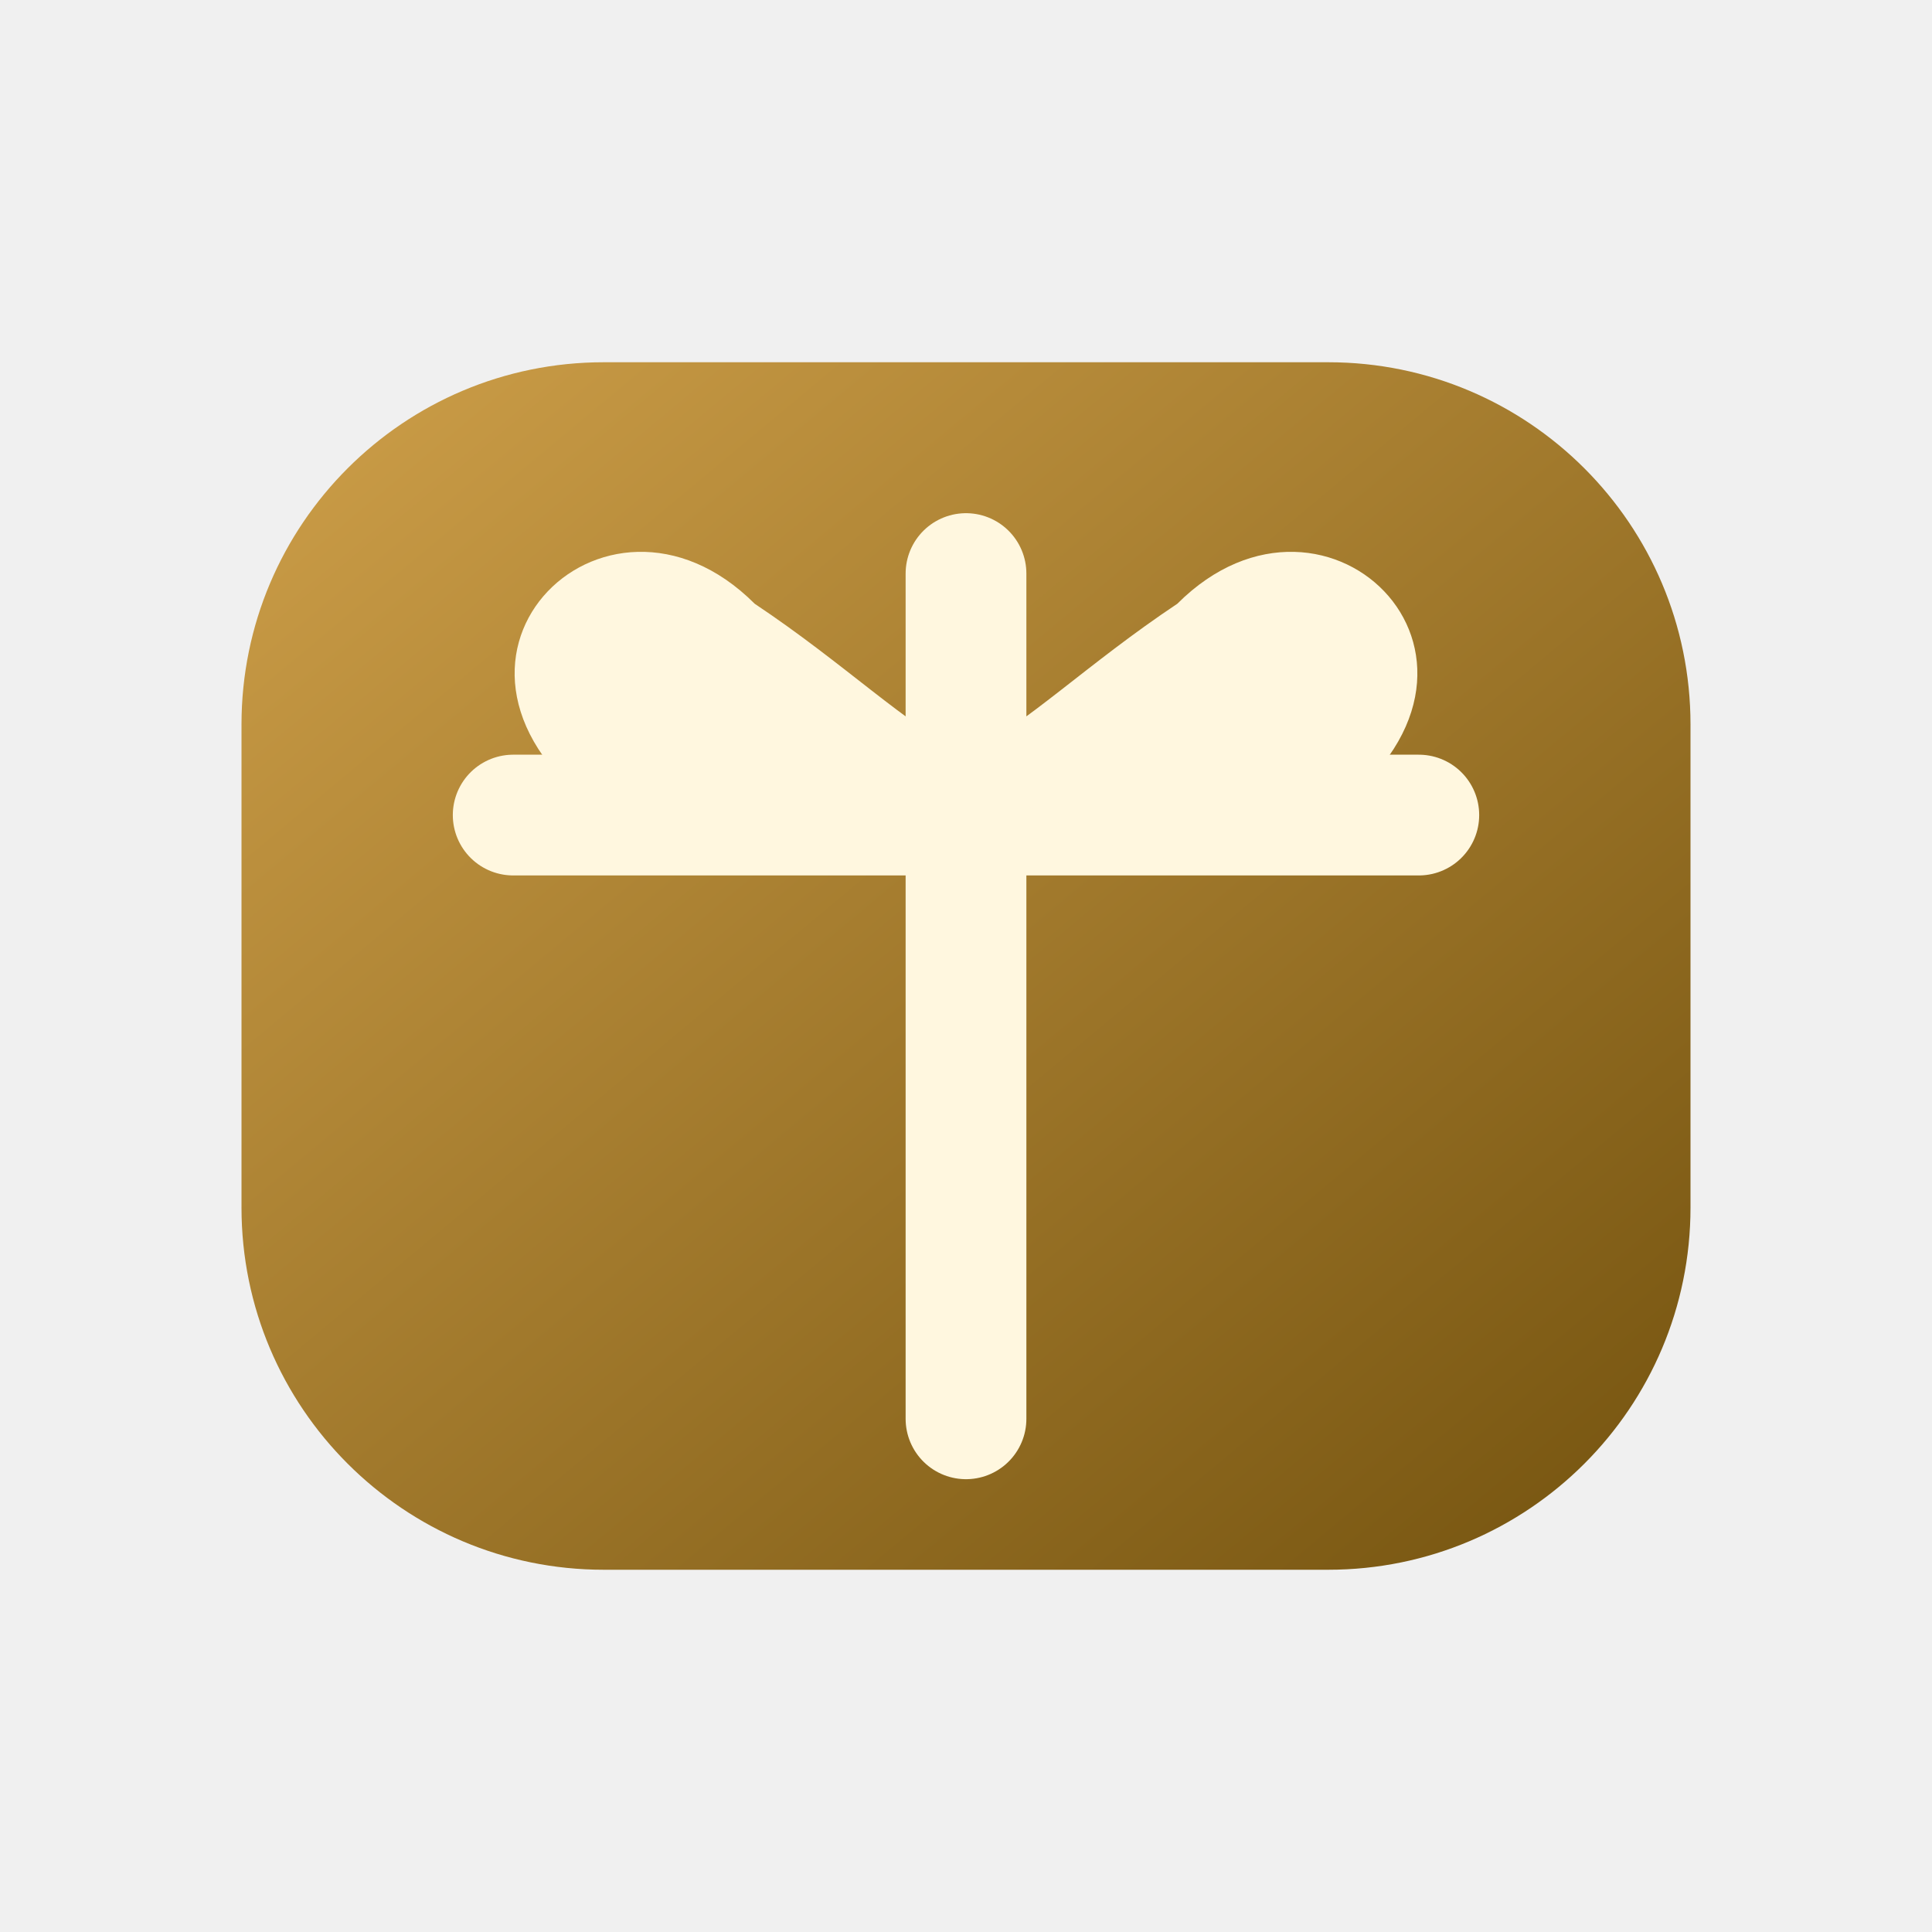
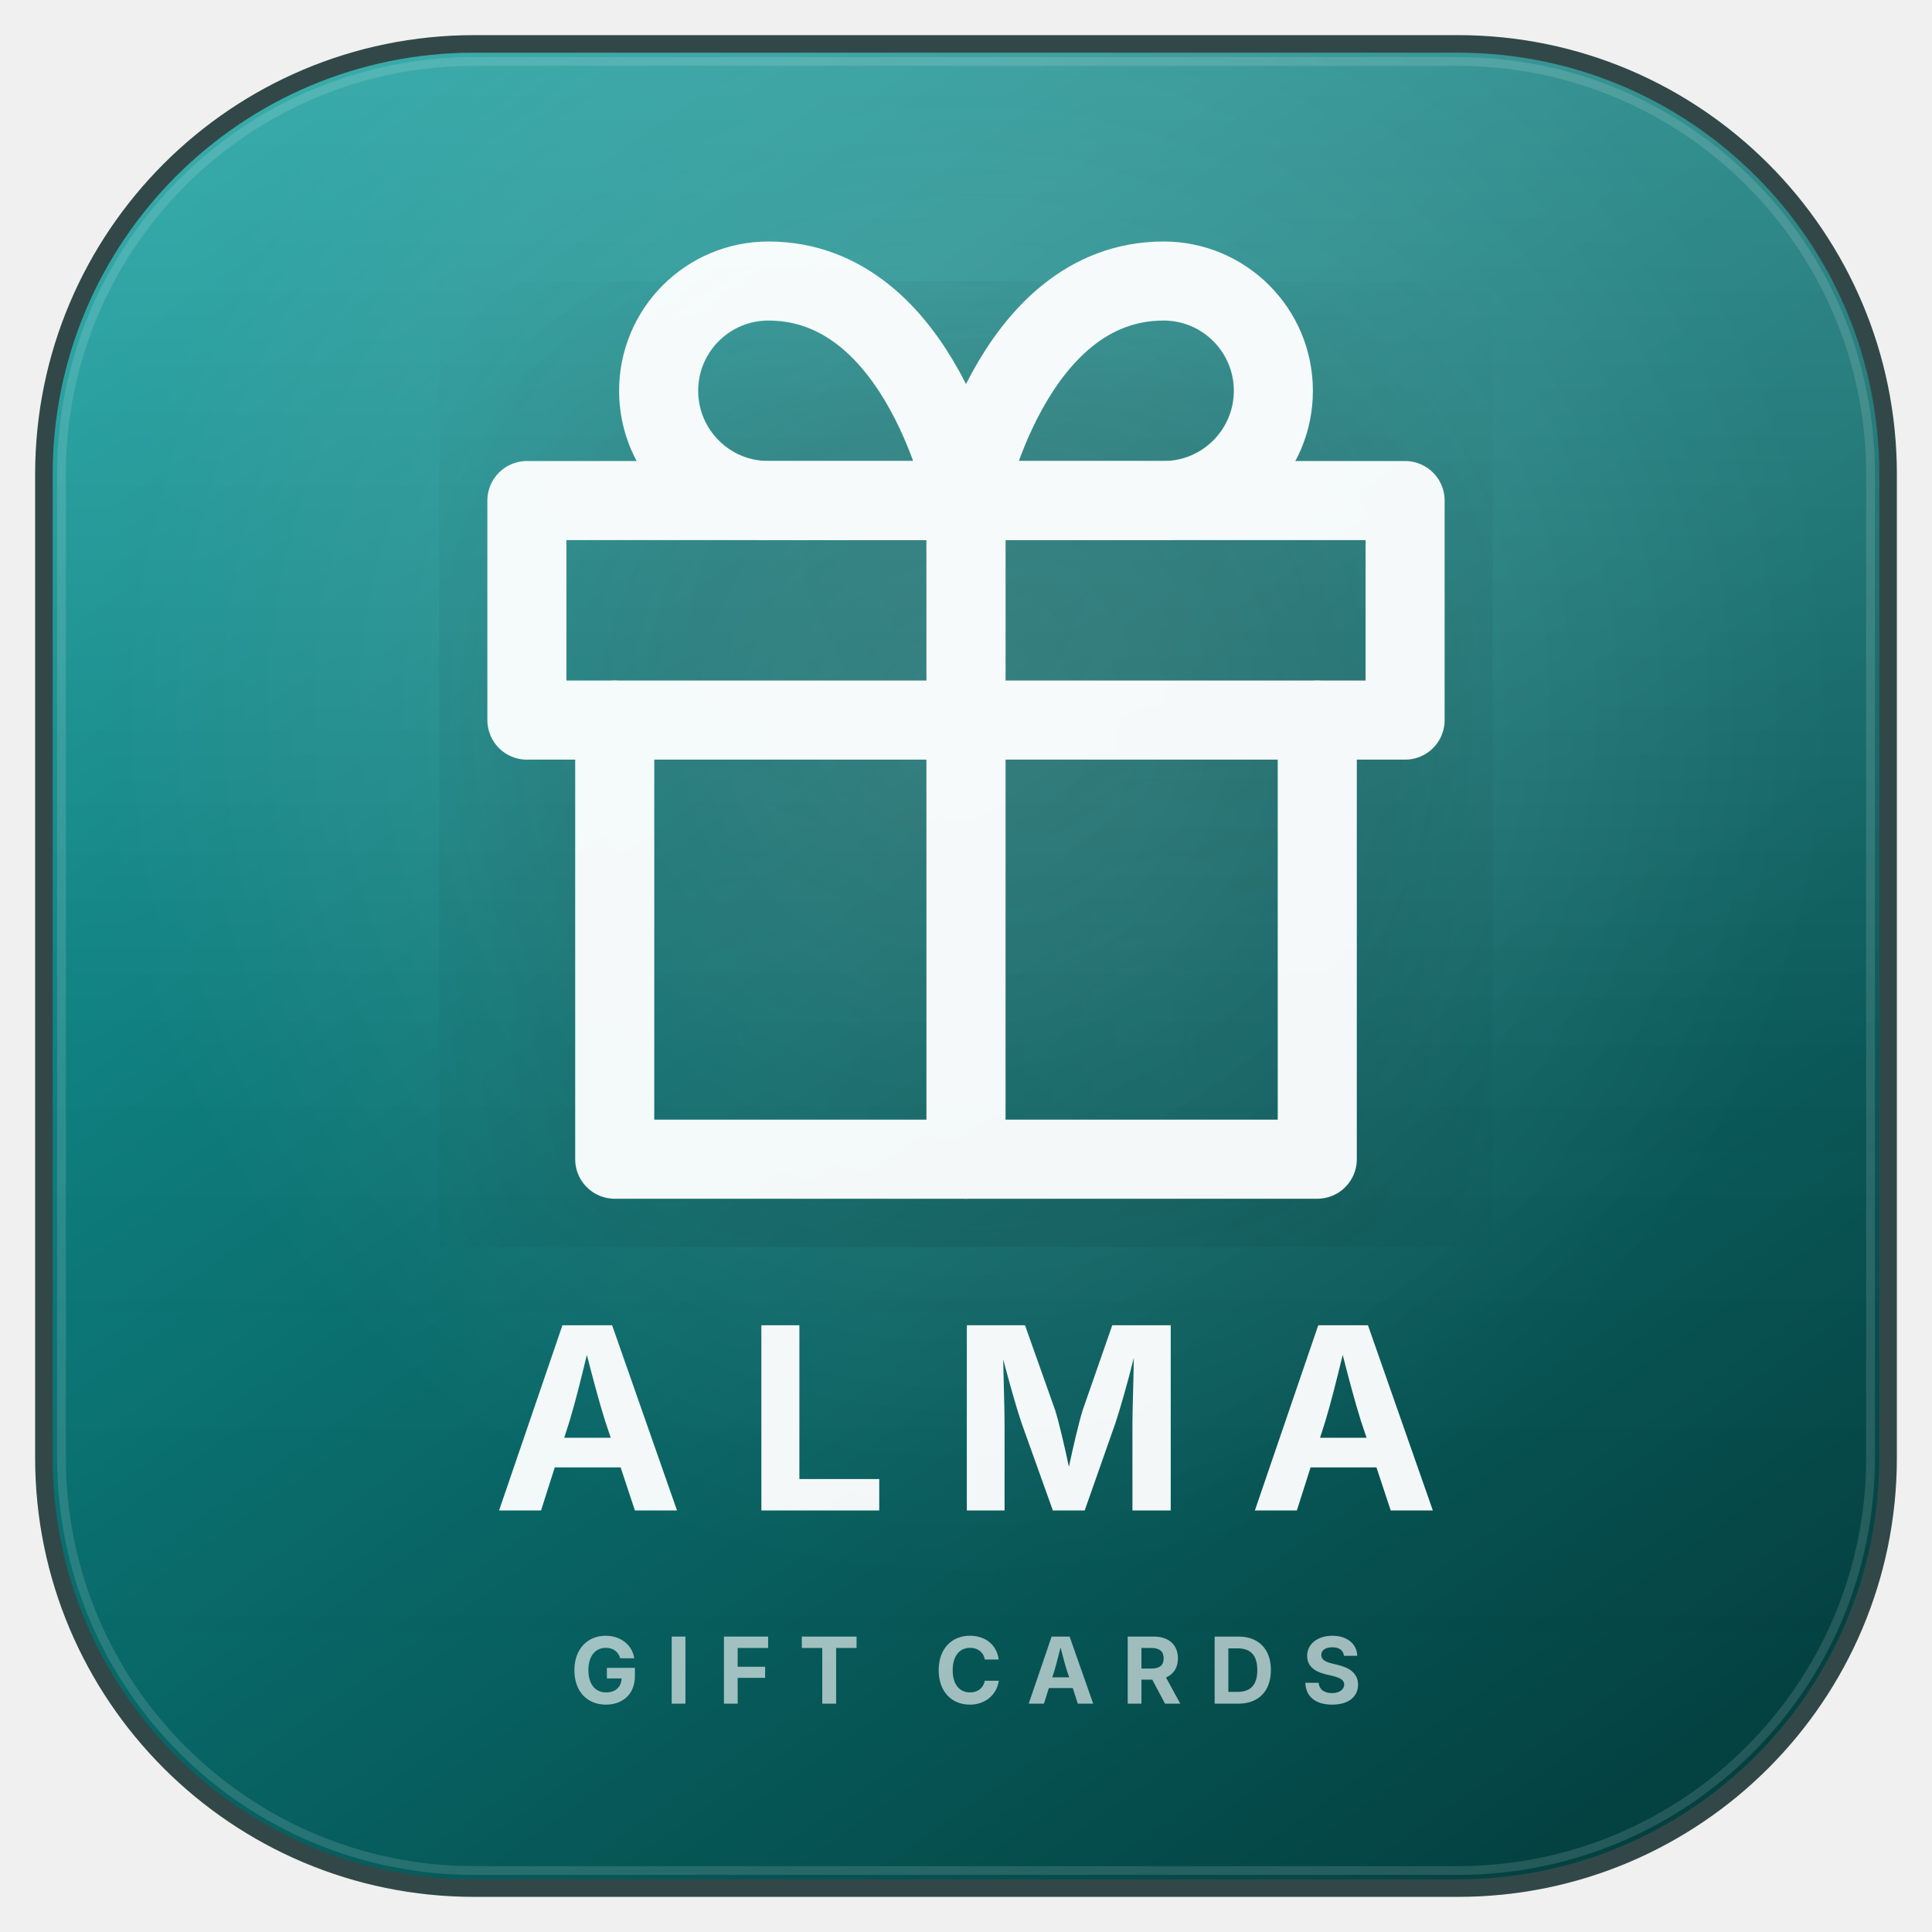
- <svg xmlns="http://www.w3.org/2000/svg" viewBox="0 0 64 64" role="img" aria-label="ALMA Gift Cards">
+ <svg xmlns="http://www.w3.org/2000/svg" viewBox="0 0 220 220" width="1024" height="1024">
  <defs>
-     <linearGradient id="almaGiftCardsGradient" x1="12" y1="8" x2="52" y2="56" gradientUnits="userSpaceOnUse">
-       <stop stop-color="#CFA04A" />
-       <stop offset="1" stop-color="#73520E" />
+     <linearGradient id="g_giftcards" x1="15%" y1="0%" x2="85%" y2="100%">
+       <stop offset="0%" stop-color="#0E9898" />
+       <stop offset="100%" stop-color="#044040" />
    </linearGradient>
+     <radialGradient id="rg_giftcards" cx="50%" cy="36%" r="48%">
+       <stop offset="0%" stop-color="rgba(255,255,255,0.15)" />
+       <stop offset="100%" stop-color="rgba(255,255,255,0)" />
+     </radialGradient>
+     <linearGradient id="sh_giftcards" x1="0" y1="0" x2="0" y2="1">
+       <stop offset="0%" stop-color="rgba(255,255,255,0.18)" />
+       <stop offset="55%" stop-color="rgba(255,255,255,0.02)" />
+       <stop offset="100%" stop-color="rgba(0,0,0,0)" />
+     </linearGradient>
+     <filter id="f_giftcards">
+       <feDropShadow dx="0" dy="2" stdDeviation="3" flood-color="#000" flood-opacity="0.26" />
+     </filter>
  </defs>
-   <rect x="8" y="12" width="48" height="40" rx="12" fill="url(#almaGiftCardsGradient)" />
-   <path d="M17 27h30M32 19v28" fill="none" stroke="#FFF7DF" stroke-width="4" stroke-linecap="round" />
-   <path d="M25 20c-5-5-12 2-5 7 4 3 9 1 12-2-2-1-4-3-7-5Zm14 0c5-5 12 2 5 7-4 3-9 1-12-2 2-1 4-3 7-5Z" fill="#FFF7DF" />
+   <rect x="4" y="4" width="212" height="212" rx="50" fill="#021E1E" opacity="0.8" />
+   <rect x="6" y="6" width="208" height="208" rx="48" fill="url(#g_giftcards)" />
+   <rect x="6" y="6" width="208" height="208" rx="48" fill="url(#rg_giftcards)" />
+   <rect x="6" y="6" width="208" height="208" rx="48" fill="url(#sh_giftcards)" />
+   <rect x="7" y="7" width="206" height="206" rx="47" fill="none" stroke="rgba(255,255,255,0.13)" stroke-width="1" />
+   <g transform="translate(50 22) scale(5.0)" fill="none" stroke="white" stroke-width="1.8" stroke-linecap="round" stroke-linejoin="round" opacity="0.95" filter="url(#f_giftcards)">
+     <polyline points="20 12 20 22 4 22 4 12" />
+     <rect x="2" y="7" width="20" height="5" />
+     <line x1="12" y1="22" x2="12" y2="7" />
+     <path d="M12 7H7.5a2.5 2.5 0 0 1 0-5C11 2 12 7 12 7z" />
+     <path d="M12 7h4.5a2.5 2.5 0 0 0 0-5C13 2 12 7 12 7z" />
+   </g>
+   <text x="110" y="172" text-anchor="middle" fill="rgba(255,255,255,0.95)" font-family="Inter,-apple-system,Helvetica Neue,Arial,sans-serif" font-size="29" font-weight="700" letter-spacing="7">ALMA</text>
+   <text x="110" y="194" text-anchor="middle" fill="rgba(255,255,255,0.62)" font-family="Inter,-apple-system,Helvetica Neue,Arial,sans-serif" font-size="10.5" font-weight="700" letter-spacing="3">GIFT CARDS</text>
</svg>
